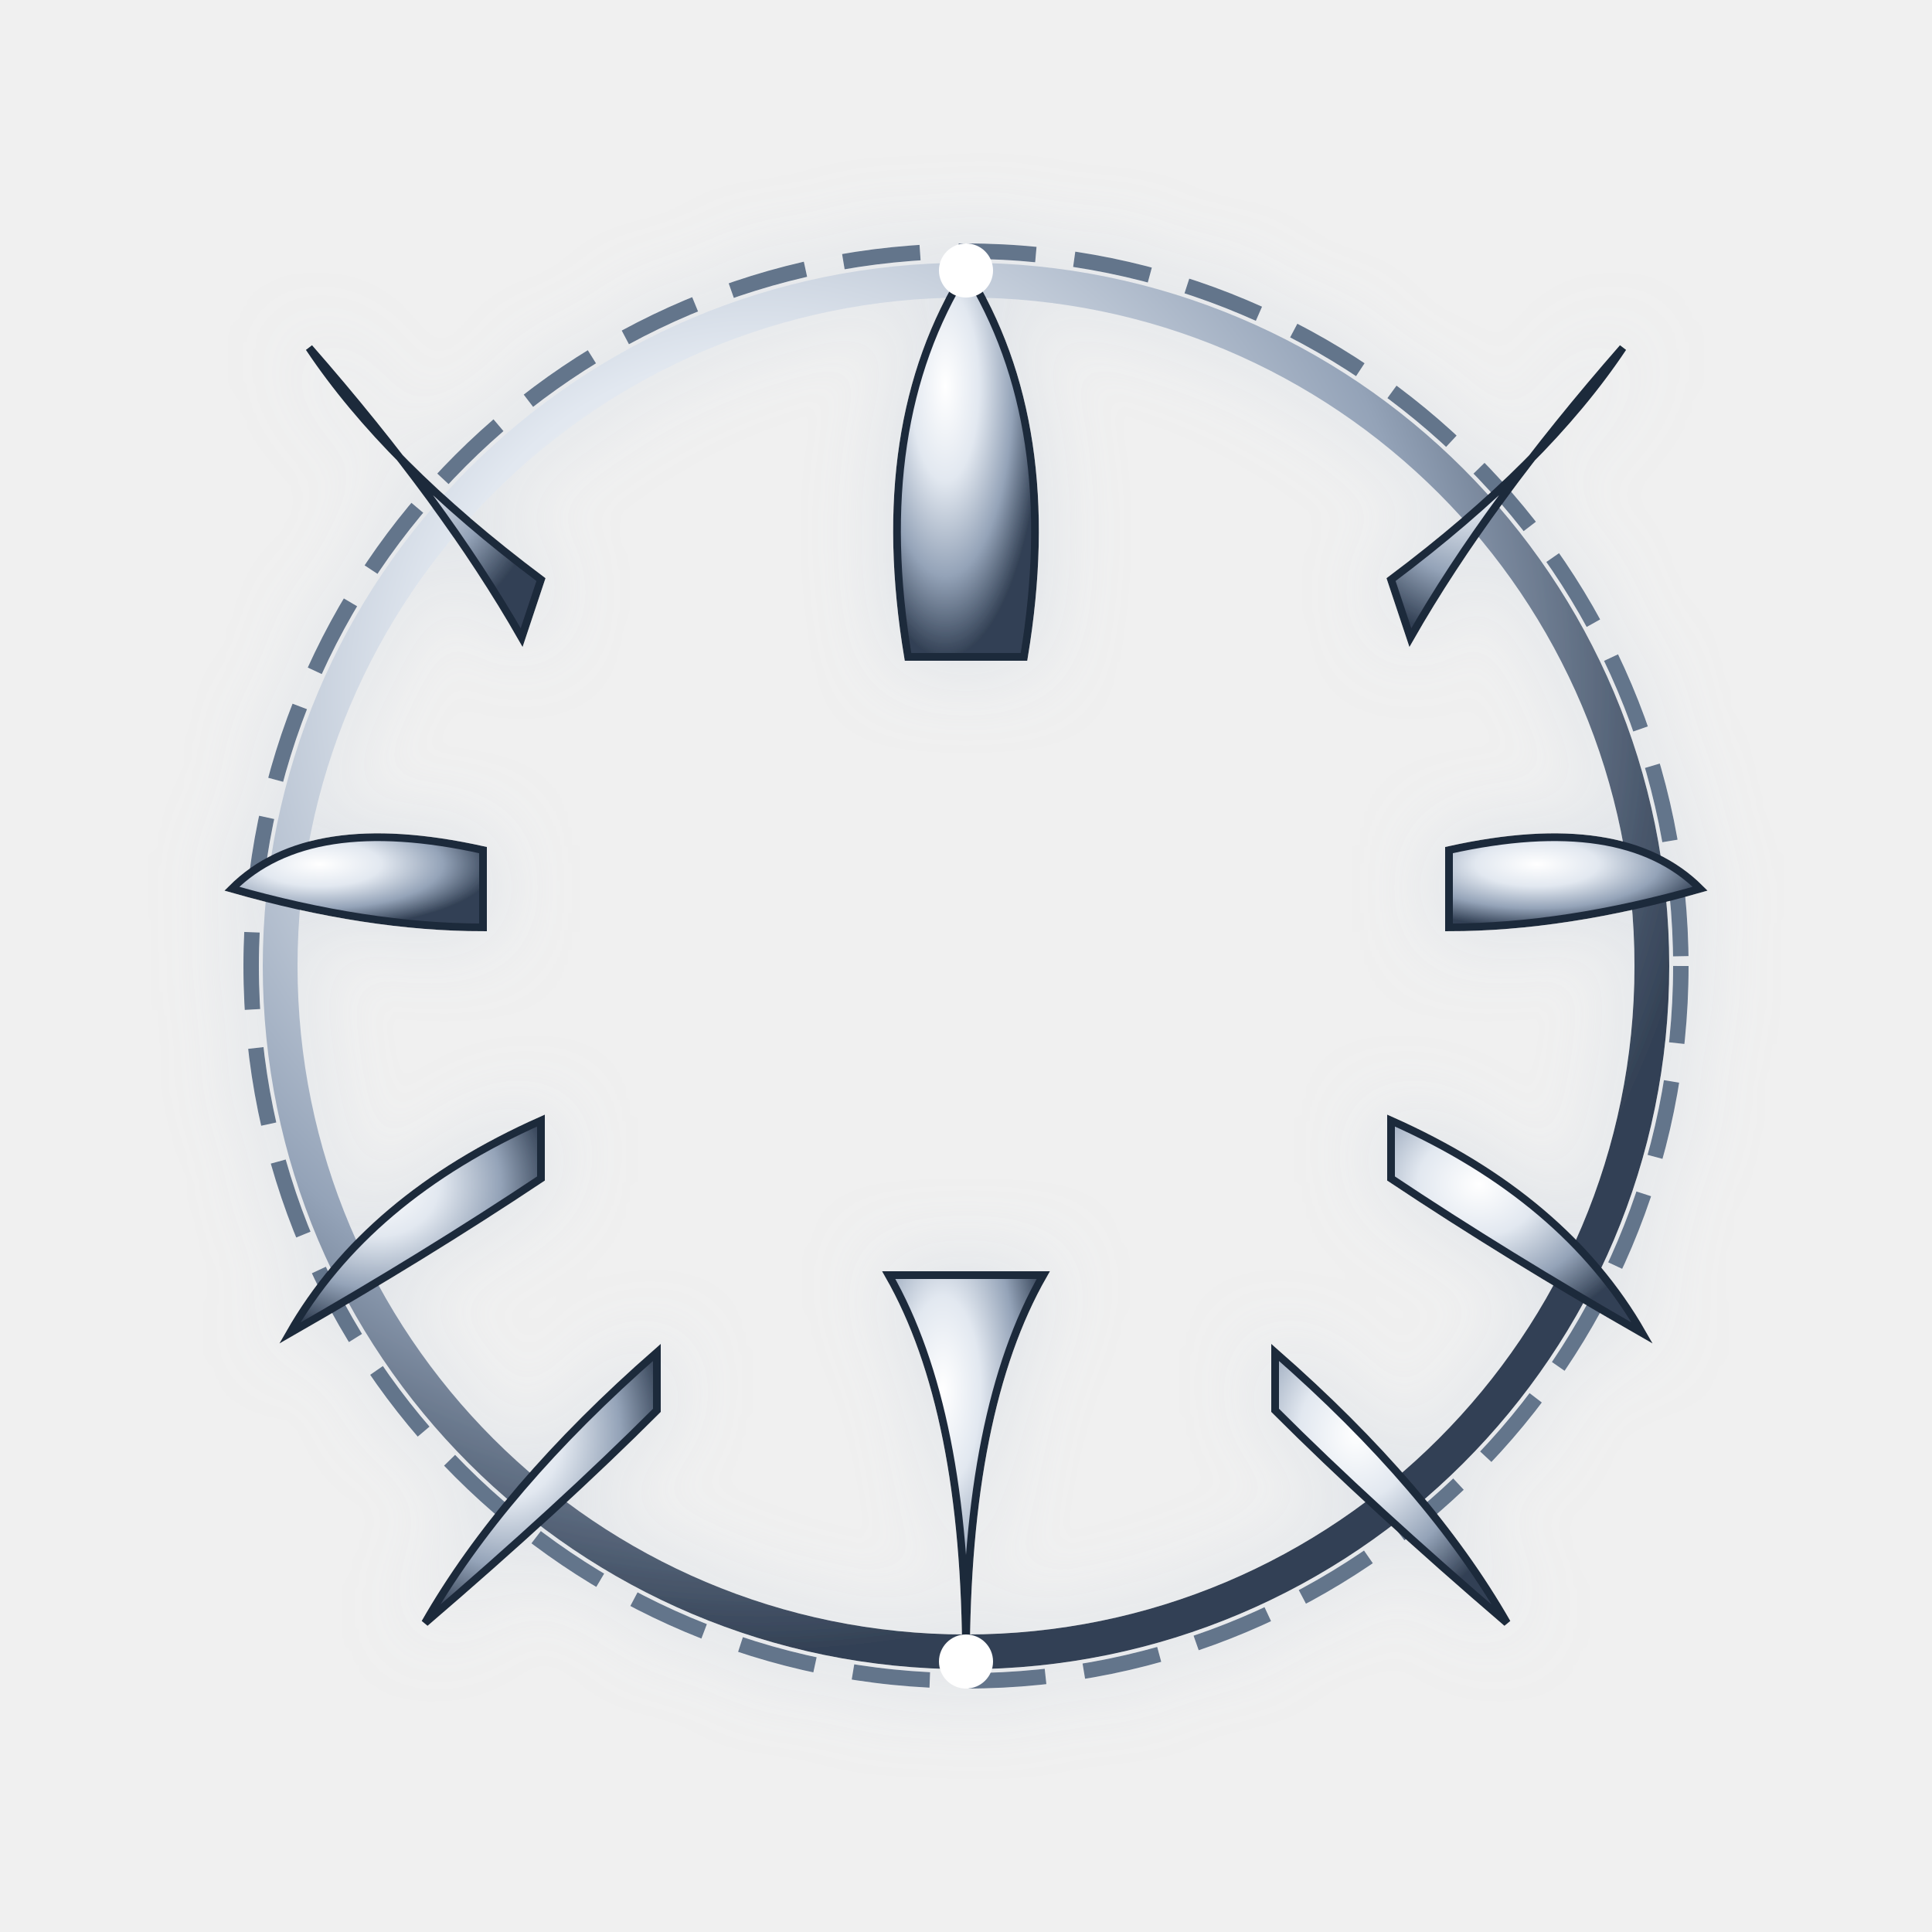
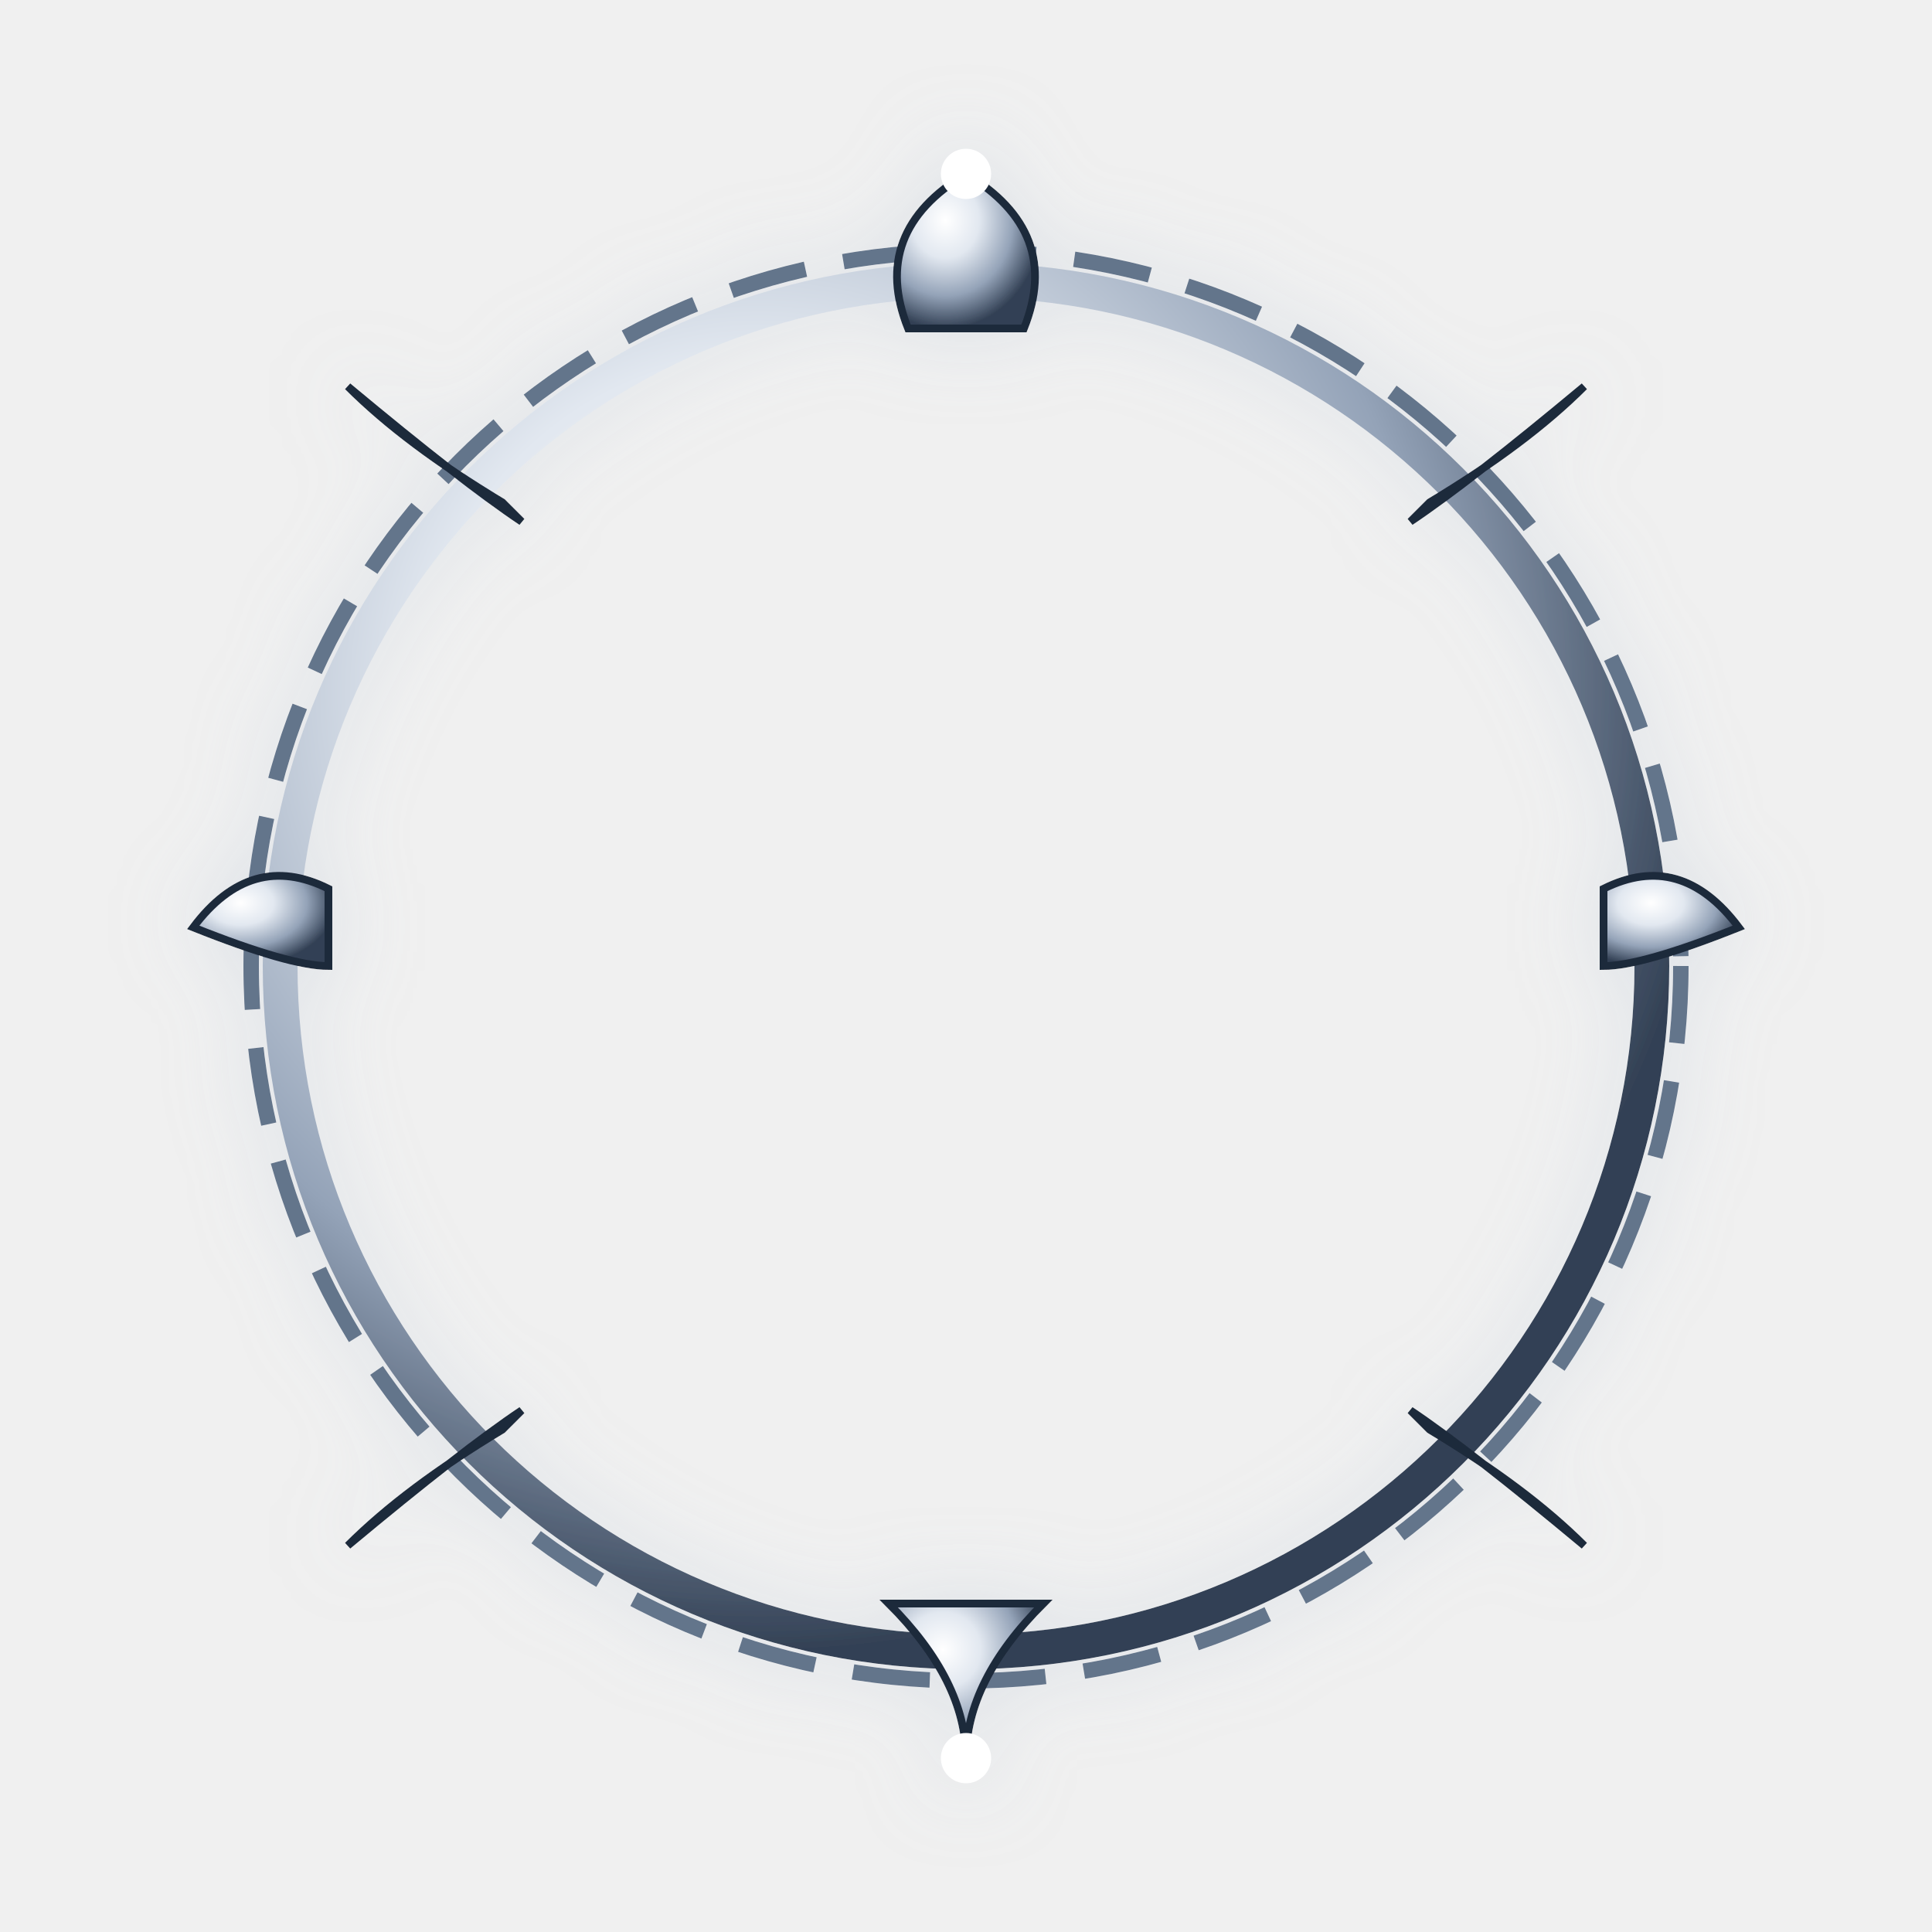
<svg xmlns="http://www.w3.org/2000/svg" viewBox="0 0 100 100" fill="none">
  <defs>
    <radialGradient id="silverRingGrad" cx="35%" cy="30%" r="70%">
      <stop offset="0%" stop-color="#ffffff" />
      <stop offset="35%" stop-color="#e2e8f0" />
      <stop offset="70%" stop-color="#94a3b8" />
      <stop offset="100%" stop-color="#334155" />
    </radialGradient>
    <filter id="silverCalmShadow" x="-20%" y="-20%" width="140%" height="140%">
      <feDropShadow dx="0" dy="1.5" stdDeviation="1.5" flood-color="#000" flood-opacity="0.8" />
      <feDropShadow dx="0" dy="0" stdDeviation="2" flood-color="#cbd5e1" flood-opacity="0.5" />
    </filter>
  </defs>
  <g filter="url(#silverCalmShadow)">
    <circle cx="50" cy="50" r="35.5" stroke="url(#silverRingGrad)" stroke-width="1.8" />
    <circle cx="50" cy="50" r="37" stroke="#64748b" stroke-width="0.8" stroke-dasharray="4 2" />
-     <path d="M28,30 Q20,24 16,18 Q23,26 27,33 Z" fill="url(#silverRingGrad)" stroke="#1e293b" stroke-width="0.4" />
-     <path d="M25,44 Q16,42 12,46 Q19,48 25,48 Z" fill="url(#silverRingGrad)" stroke="#1e293b" stroke-width="0.4" />
-     <path d="M28,58 Q19,62 15,69 Q22,65 28,61 Z" fill="url(#silverRingGrad)" stroke="#1e293b" stroke-width="0.4" />
-     <path d="M34,70 Q26,77 22,84 Q29,78 34,73 Z" fill="url(#silverRingGrad)" stroke="#1e293b" stroke-width="0.4" />
-     <path d="M72,30 Q80,24 84,18 Q77,26 73,33 Z" fill="url(#silverRingGrad)" stroke="#1e293b" stroke-width="0.4" />
-     <path d="M75,44 Q84,42 88,46 Q81,48 75,48 Z" fill="url(#silverRingGrad)" stroke="#1e293b" stroke-width="0.4" />
-     <path d="M72,58 Q81,62 85,69 Q78,65 72,61 Z" fill="url(#silverRingGrad)" stroke="#1e293b" stroke-width="0.4" />
-     <path d="M66,70 Q74,77 78,84 Q71,78 66,73 Z" fill="url(#silverRingGrad)" stroke="#1e293b" stroke-width="0.4" />
-     <path d="M47,34 Q45,22 50,14 Q55,22 53,34 Z" fill="url(#silverRingGrad)" stroke="#1e293b" stroke-width="0.4" />
-     <circle cx="50" cy="14" r="1.4" fill="#ffffff" />
-     <path d="M46,66 Q50,73 50,86 Q50,73 54,66 Z" fill="url(#silverRingGrad)" stroke="#1e293b" stroke-width="0.4" />
-     <circle cx="50" cy="86" r="1.4" fill="#ffffff" />
-     <g transform="translate(50, 14)">
-       <path d="M0,-4 L1,-1 L4,0 L1,1 L0,4 L-1,1 L-4,0 L-1,-1 Z" fill="#ffffff" opacity="0">
+     <path d="M26,26 Q21,23 18,20 Q24,25 27,27 Z" fill="url(#silverRingGrad)" stroke="#1e293b" stroke-width="0.4" />
+     <path d="M17,46 Q13,44 10,48 Q15,50 17,50 Z" fill="url(#silverRingGrad)" stroke="#1e293b" stroke-width="0.4" />
+     <path d="M26,74 Q21,77 18,80 Q24,75 27,73 Z" fill="url(#silverRingGrad)" stroke="#1e293b" stroke-width="0.4" />
+     <path d="M74,26 Q79,23 82,20 Q76,25 73,27 Z" fill="url(#silverRingGrad)" stroke="#1e293b" stroke-width="0.4" />
+     <path d="M83,46 Q87,44 90,48 Q85,50 83,50 Z" fill="url(#silverRingGrad)" stroke="#1e293b" stroke-width="0.4" />
+     <path d="M74,74 Q79,77 82,80 Q76,75 73,73 Z" fill="url(#silverRingGrad)" stroke="#1e293b" stroke-width="0.4" />
+     <path d="M47,17 Q45,12 50,9 Q55,12 53,17 Z" fill="url(#silverRingGrad)" stroke="#1e293b" stroke-width="0.4" />
+     <circle cx="50" cy="9" r="1.3" fill="#ffffff" />
+     <path d="M46,83 Q50,87 50,91 Q50,87 54,83 Z" fill="url(#silverRingGrad)" stroke="#1e293b" stroke-width="0.4" />
+     <circle cx="50" cy="91" r="1.3" fill="#ffffff" />
+     <g transform="translate(50, 9)">
+       <path d="M0,-3 L0.8,-0.8 L3,0 L0.8,0.8 L0,3 L-0.8,0.8 L-3,0 L-0.8,-0.8 Z" fill="#ffffff" opacity="0">
        <animate attributeName="opacity" values="0; 0; 1; 0; 0" keyTimes="0; 0.45; 0.48; 0.52; 1" dur="8s" repeatCount="indefinite" />
-         <animateTransform attributeName="transform" type="scale" values="0.5; 0.5; 1.5; 0.5; 0.5" keyTimes="0; 0.45; 0.48; 0.52; 1" dur="8s" repeatCount="indefinite" />
+         <animateTransform attributeName="transform" type="scale" values="0.5; 0.5; 1.4; 0.5; 0.5" keyTimes="0; 0.45; 0.48; 0.52; 1" dur="8s" repeatCount="indefinite" />
      </path>
    </g>
  </g>
</svg>
